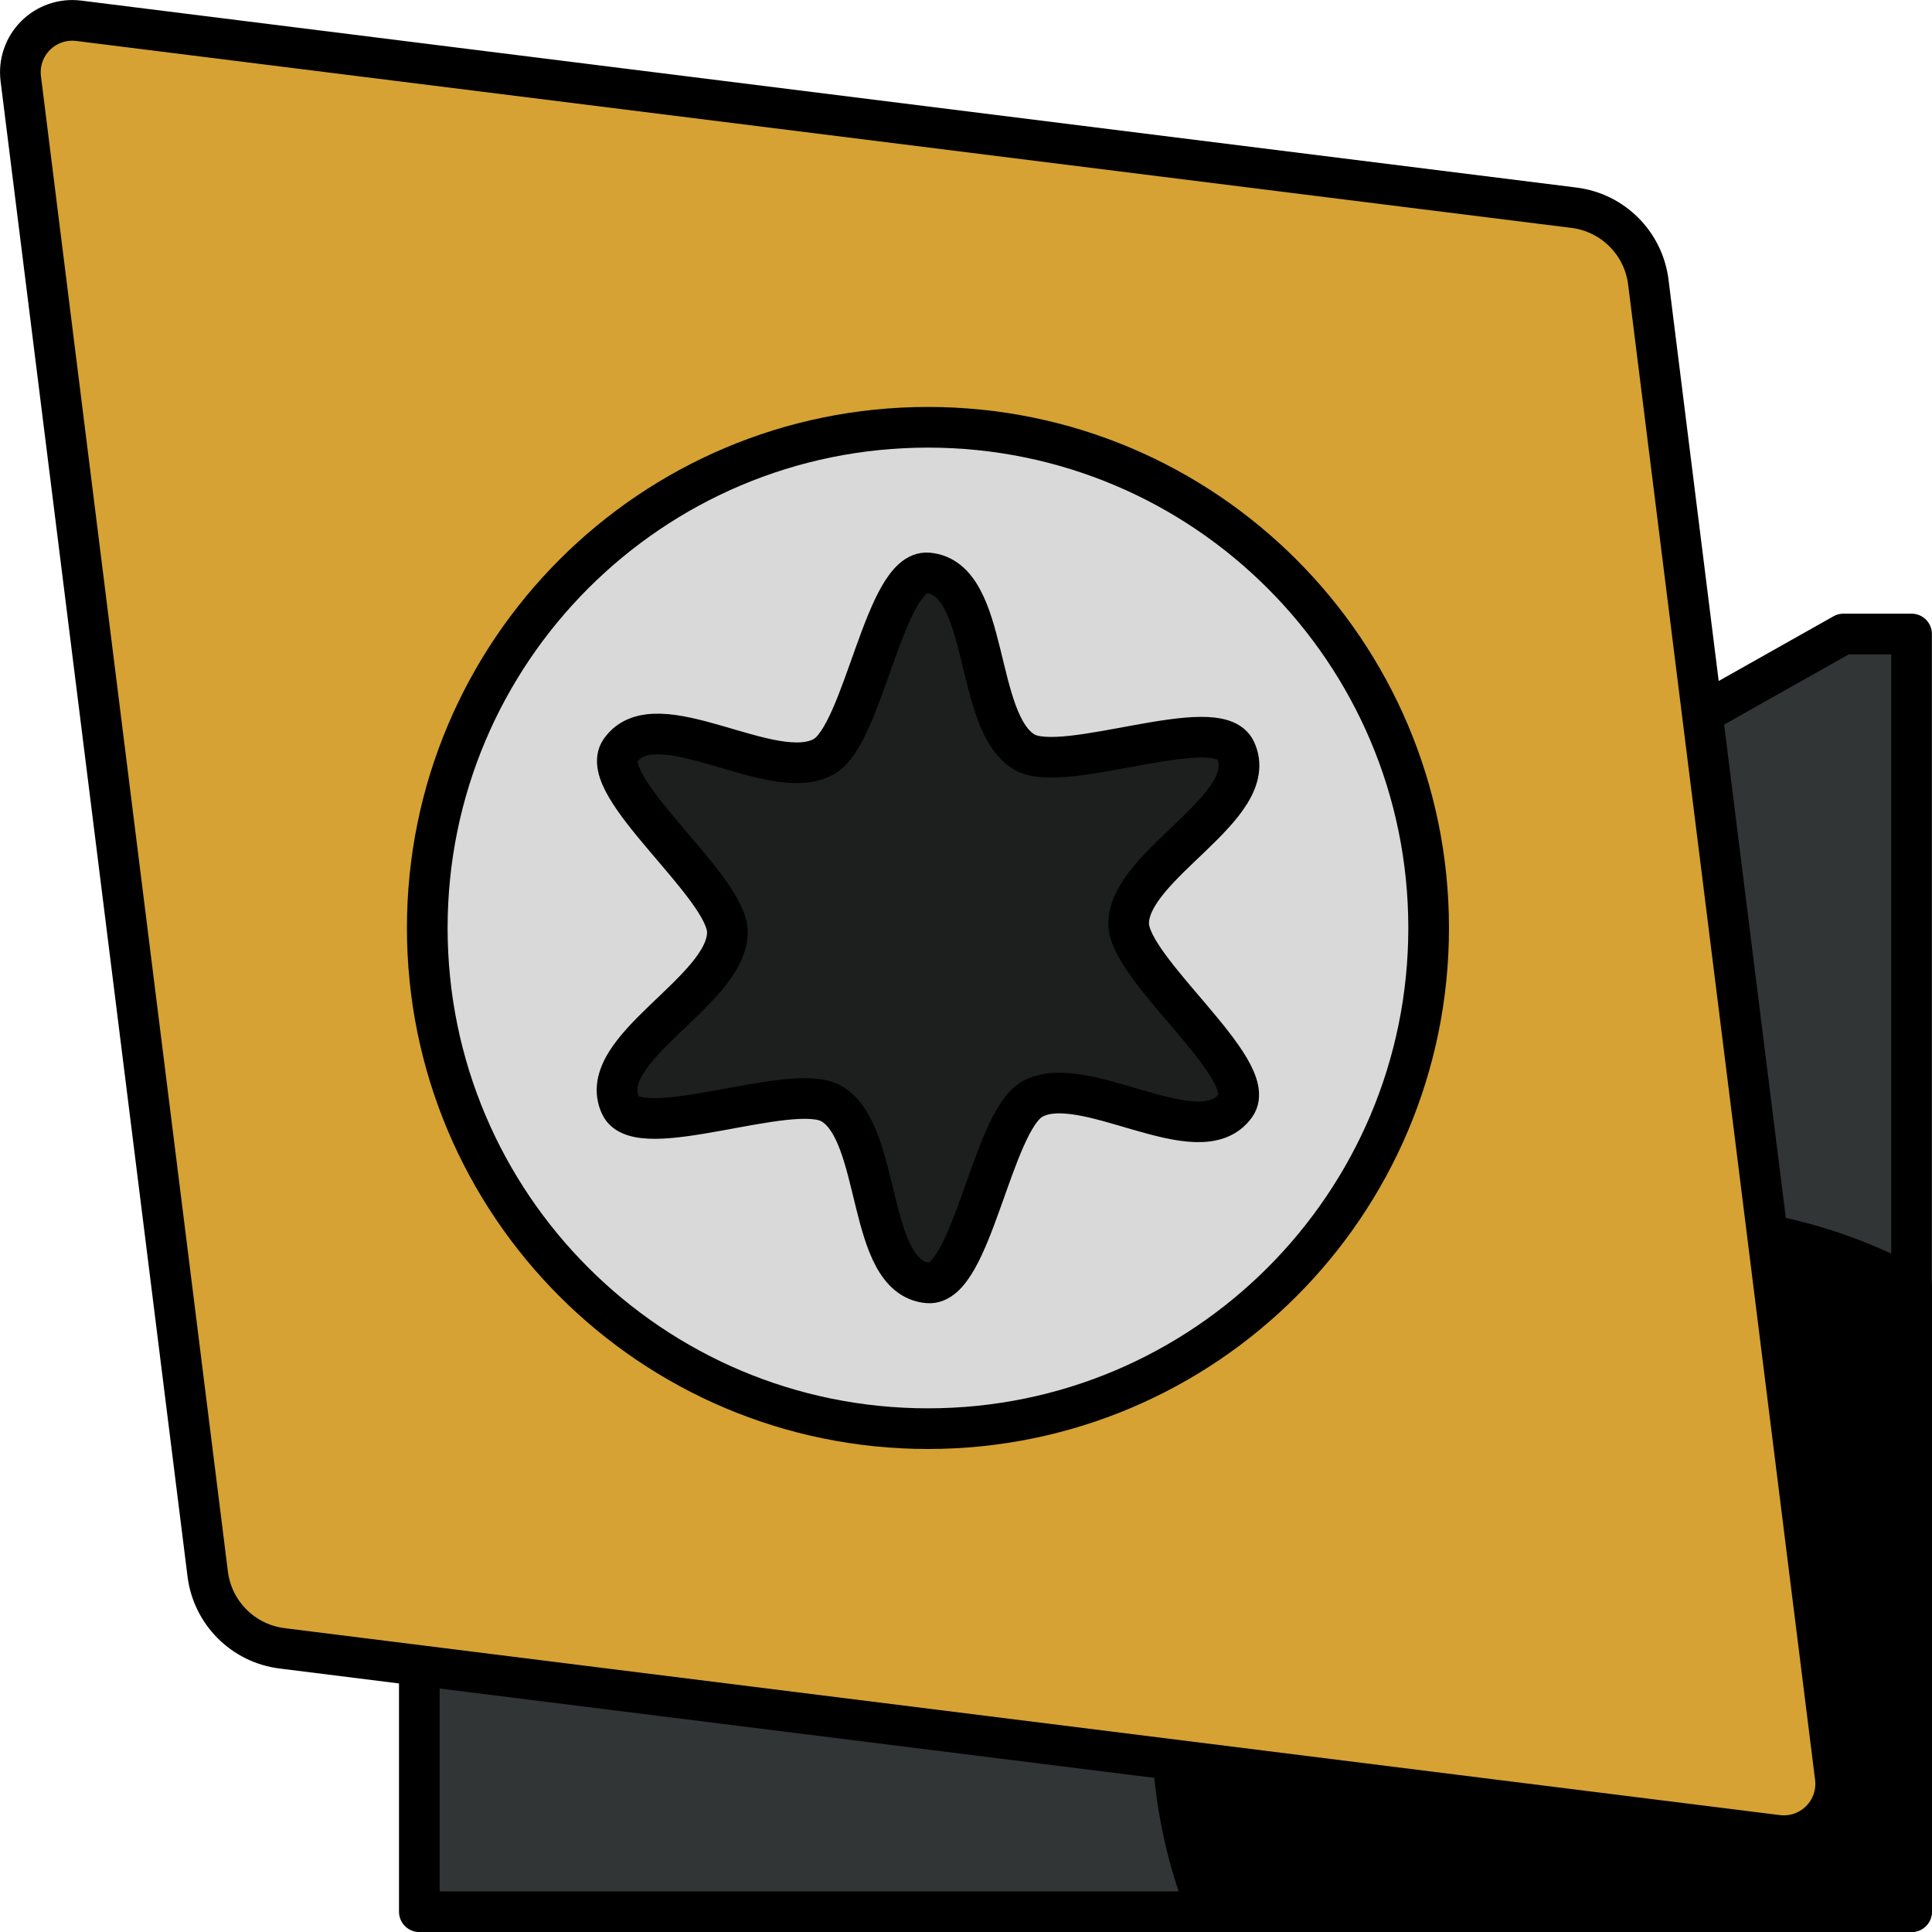
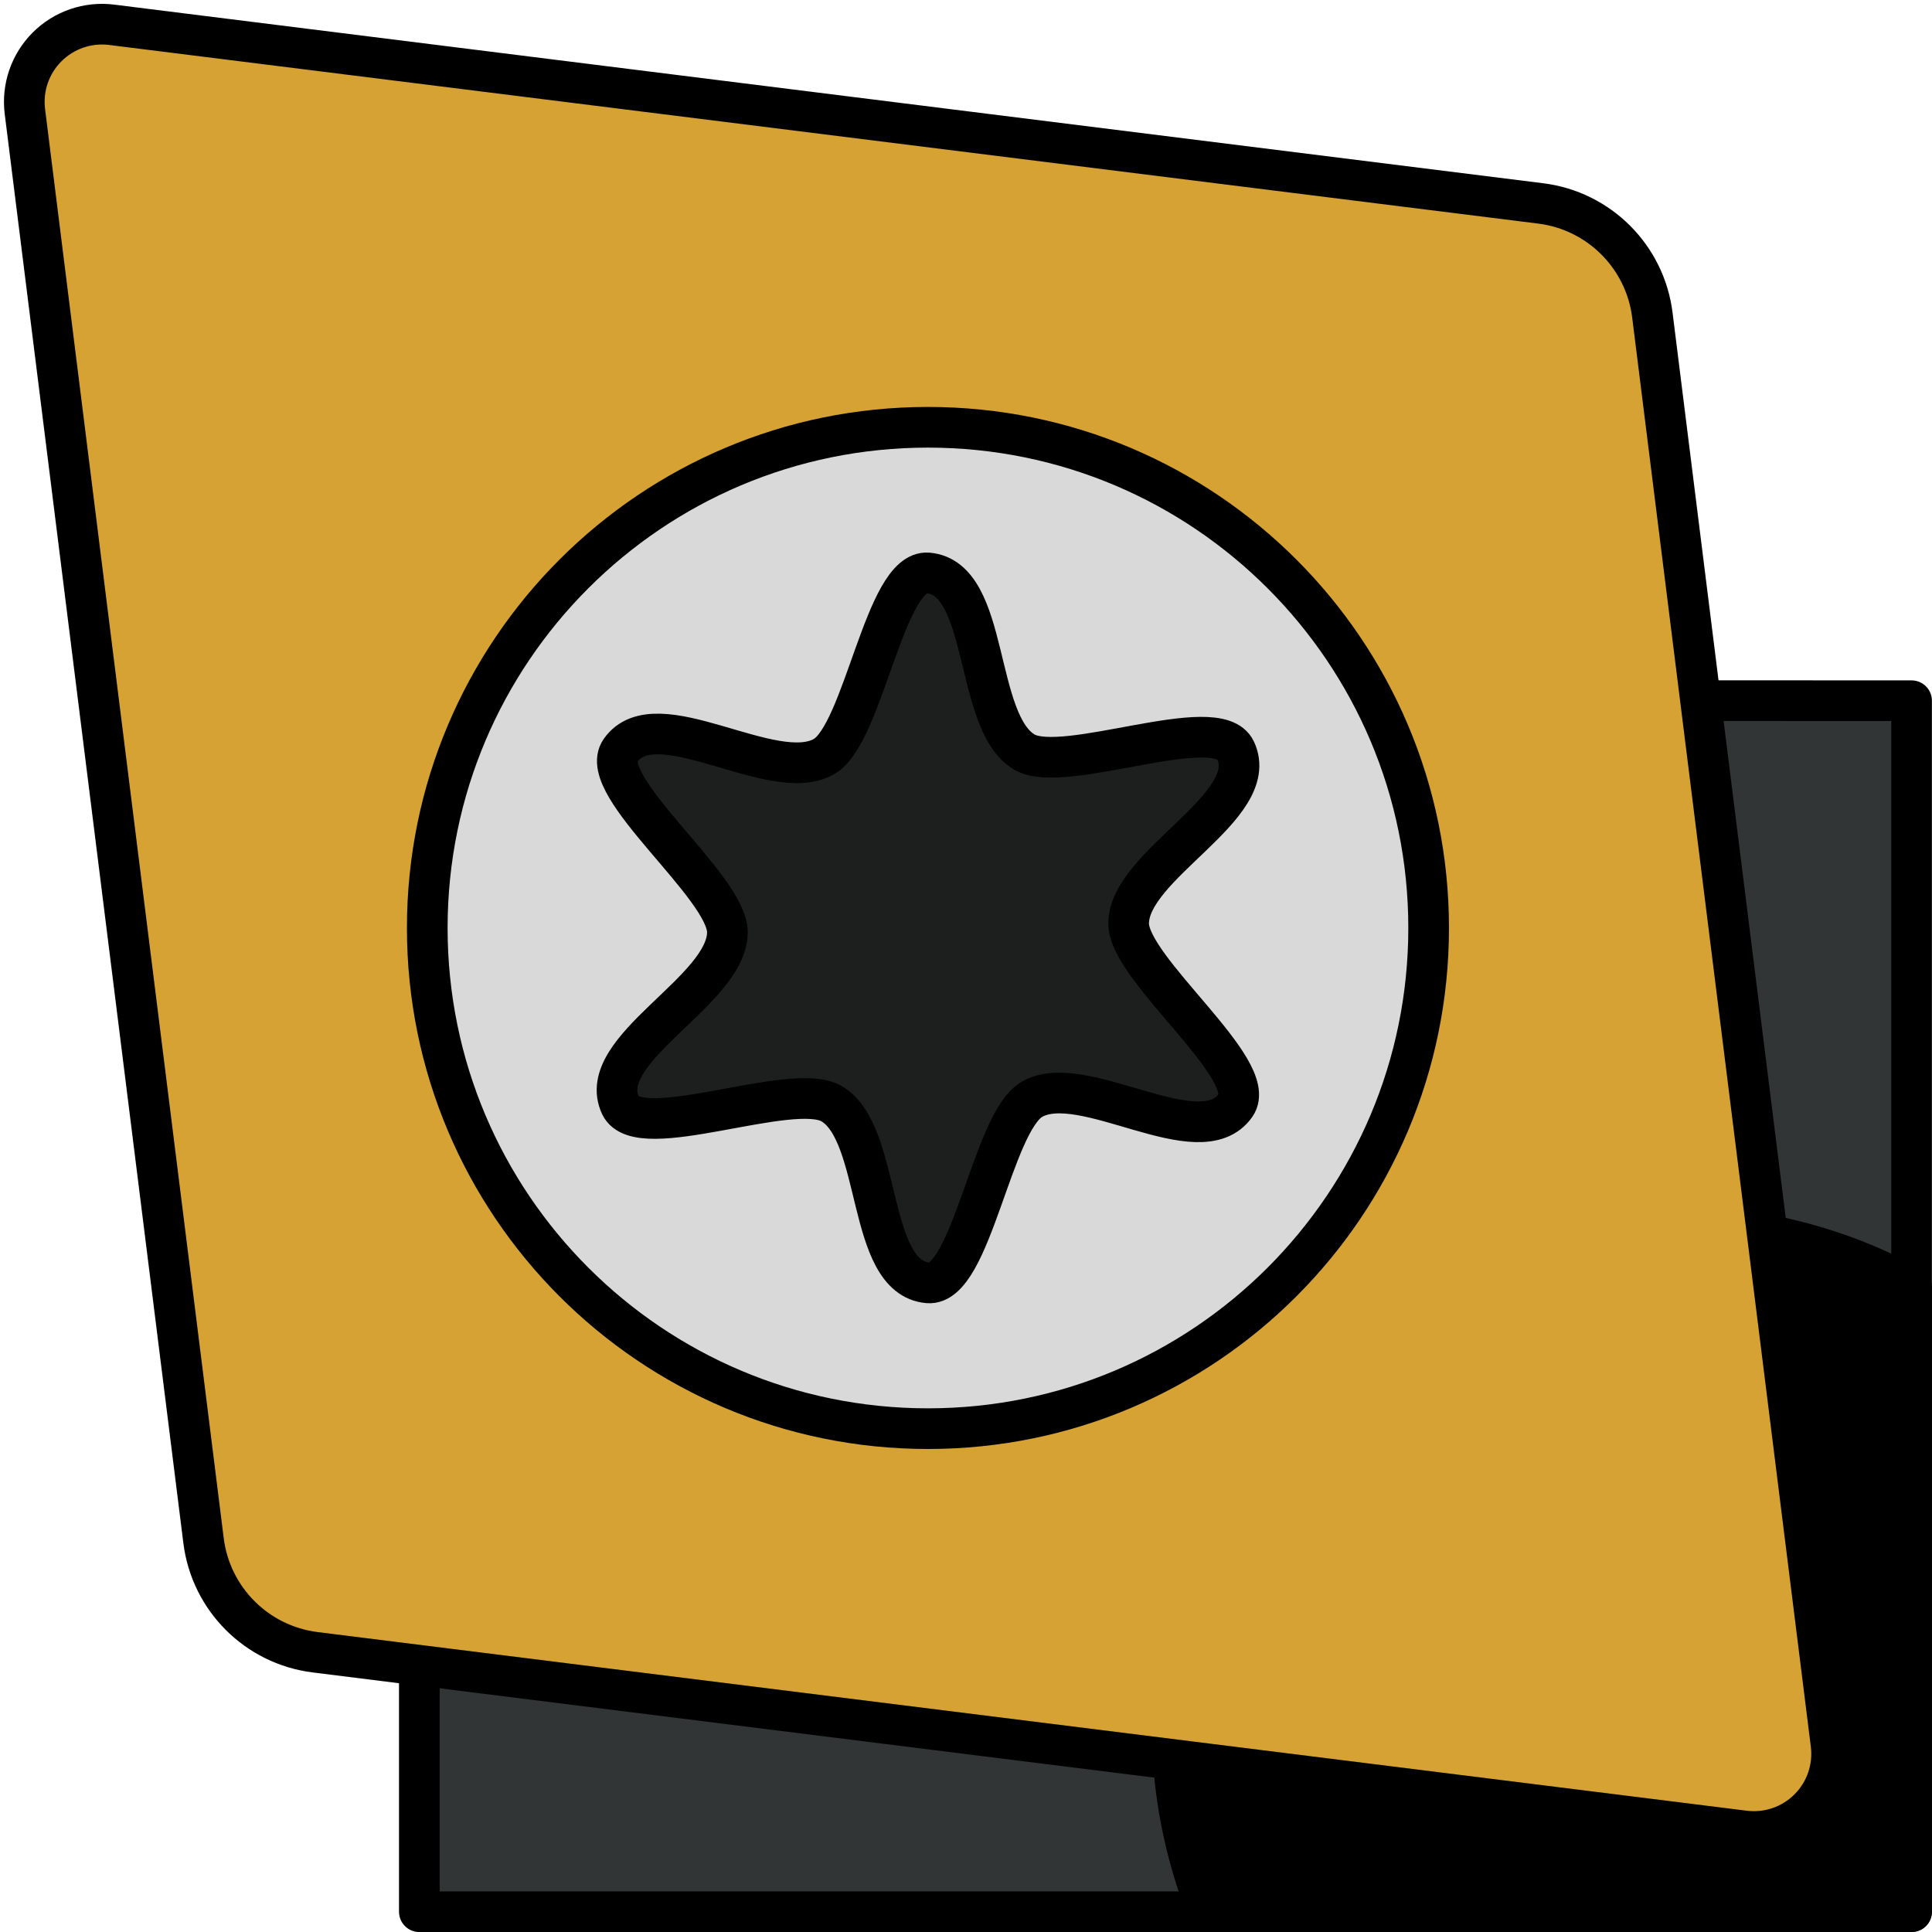
<svg xmlns="http://www.w3.org/2000/svg" width="15.346mm" height="15.346mm" viewBox="0 0 15.346 15.346" version="1.1" id="svg5" xml:space="preserve">
  <defs id="defs2" />
  <g id="layer1" transform="translate(-102.1912,-140.7181)">
-     <path id="path4556-2" style="fill:#313535;fill-opacity:1;stroke:#000000;stroke-width:0.323;stroke-linejoin:round;stroke-dasharray:none;stroke-opacity:1" d="m 116.834,145.754 -11.312,6.375 v 3.774 h 11.853 v -10.149 z" />
+     <path id="path4556-2" style="fill:#313535;fill-opacity:1;stroke:#000000;stroke-width:0.323;stroke-linejoin:round;stroke-dasharray:none;stroke-opacity:1" d="m 115.246,146.283 -9.724,5.846 v 3.774 h 11.853 v -9.619 z" />
    <path id="path2060-5-9-9" style="fill:#000000;fill-opacity:1;stroke:#000000;stroke-width:0.323;stroke-linejoin:round;stroke-dasharray:none;stroke-opacity:1" d="m 115.478,150.455 a 3.977,3.977 0 0 0 -3.977,3.976 3.977,3.977 0 0 0 0.283,1.471 h 5.591 v -4.965 a 3.977,3.977 0 0 0 -1.897,-0.482 z" />
-     <path style="fill:#d5a233;fill-opacity:1;stroke:#000000;stroke-width:0.323;stroke-linejoin:round;stroke-dasharray:none;stroke-opacity:1" d="m 102.815,140.883 11.878,1.485 a 0.68,0.68 45 0 1 0.591,0.591 l 1.485,11.878 a 0.412,0.412 135 0 1 -0.459,0.459 l -11.878,-1.485 a 0.68,0.68 45 0 1 -0.591,-0.591 l -1.485,-11.878 a 0.412,0.412 135 0 1 0.459,-0.459 z" id="path379-2" />
+     <path style="fill:#d5a233;fill-opacity:1;stroke:#000000;stroke-width:0.323;stroke-linejoin:round;stroke-dasharray:none;stroke-opacity:1" d="m 103.078,140.915 11.352,1.419 a 1.021,1.021 45 0 1 0.886,0.886 l 1.419,11.352 a 0.617,0.617 135 0 1 -0.689,0.689 l -11.352,-1.419 a 1.021,1.021 45 0 1 -0.886,-0.886 l -1.419,-11.352 a 0.617,0.617 135 0 1 0.689,-0.689 z" id="path379-2" />
    <circle style="fill:#d9d9d9;fill-opacity:1;stroke:#000000;stroke-width:0.323;stroke-linejoin:round;stroke-dasharray:none;stroke-opacity:1" id="path2060-5-7" cx="109.562" cy="148.089" r="3.977" />
    <path style="fill:#1d1f1f;fill-opacity:1;stroke:#000000;stroke-width:0.323;stroke-linejoin:round;stroke-dasharray:none;stroke-opacity:1" d="m 107.969,148.122 c 0,0.469 -1.06,0.929 -0.849,1.377 0.146,0.311 1.359,-0.197 1.675,-0.015 0.406,0.234 0.274,1.383 0.768,1.424 0.343,0.029 0.508,-1.275 0.825,-1.458 0.406,-0.234 1.334,0.454 1.618,0.047 0.196,-0.282 -0.85,-1.078 -0.85,-1.443 0,-0.469 1.06,-0.929 0.849,-1.377 -0.146,-0.311 -1.359,0.197 -1.675,0.016 -0.406,-0.234 -0.274,-1.383 -0.768,-1.424 -0.343,-0.029 -0.509,1.275 -0.825,1.458 -0.406,0.234 -1.335,-0.454 -1.618,-0.047 -0.196,0.282 0.85,1.078 0.85,1.443 z" id="path2177-2-5-22-9-9" />
  </g>
</svg>
